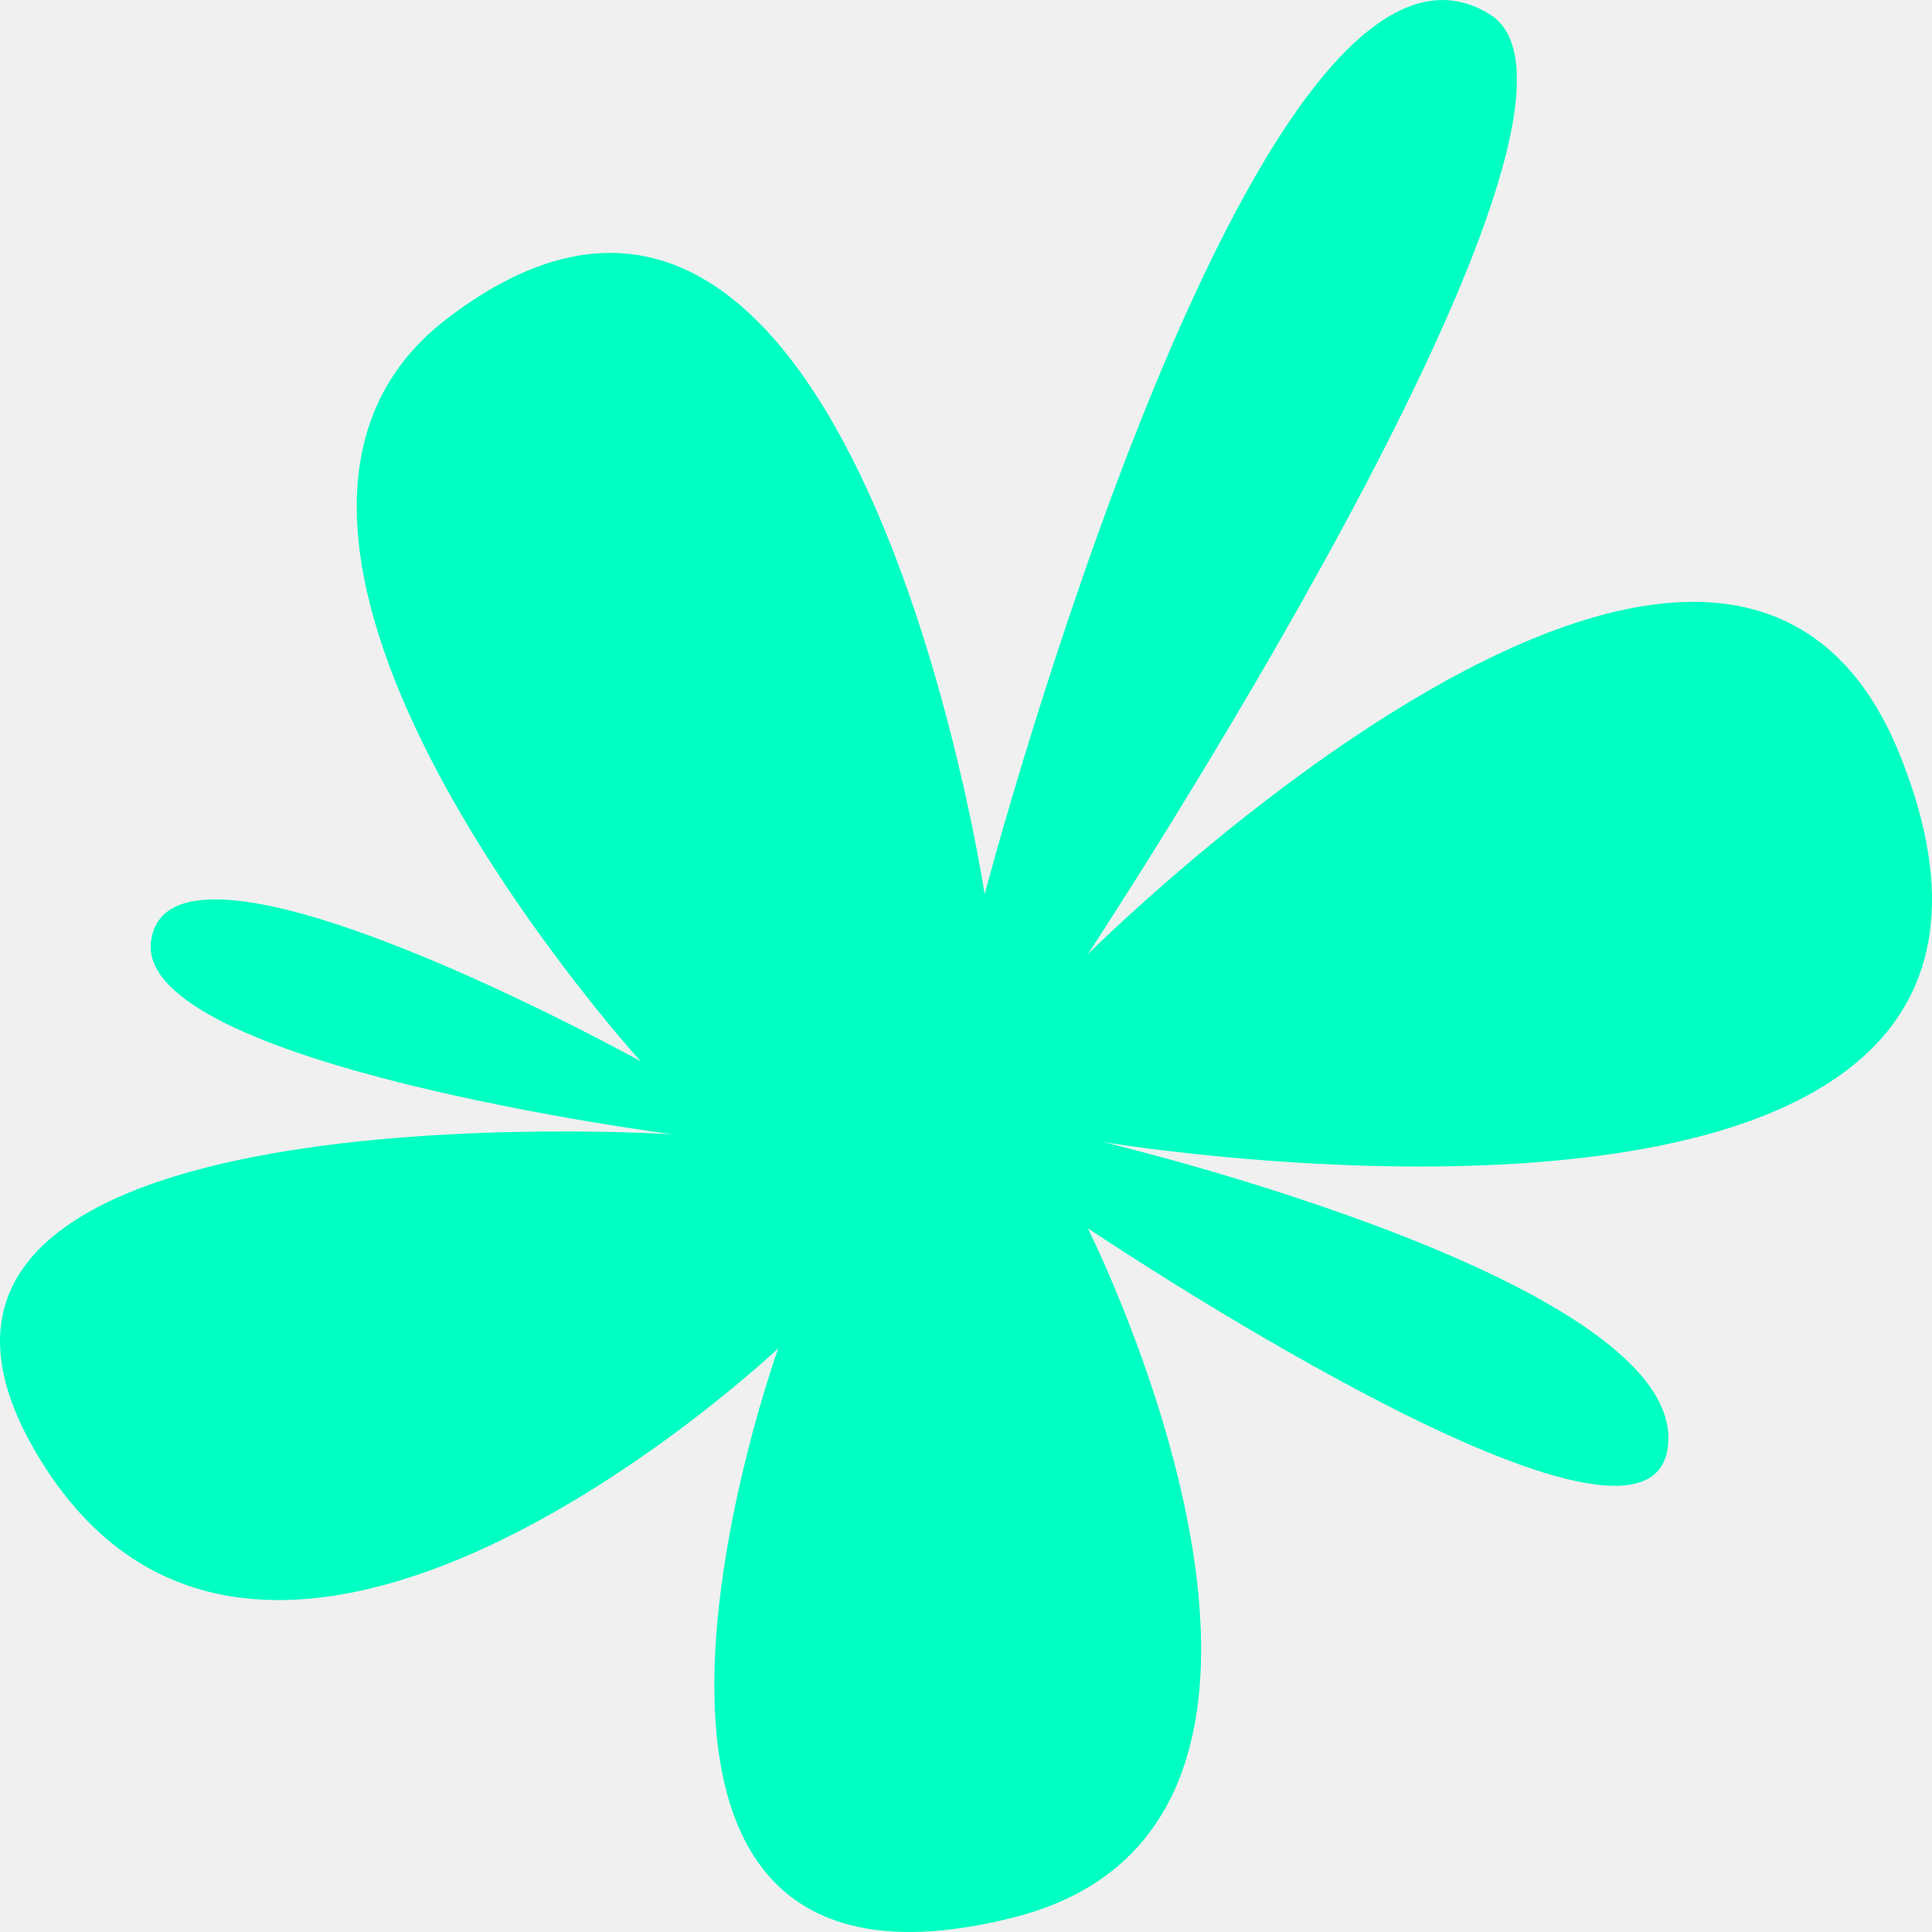
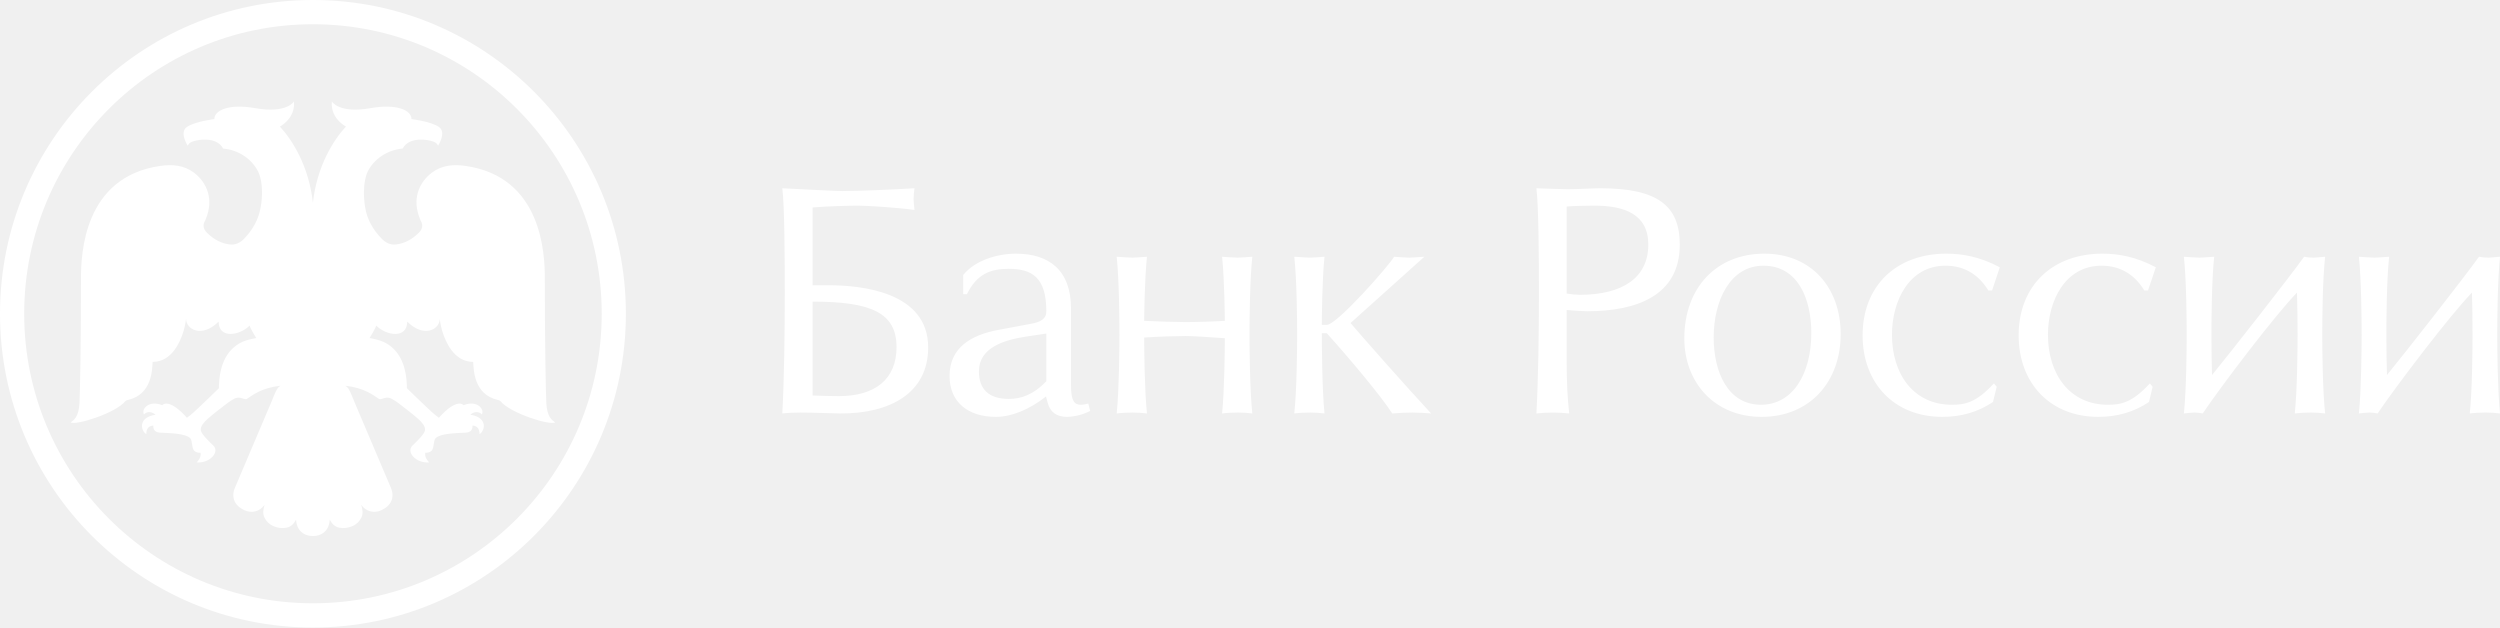
- <svg xmlns="http://www.w3.org/2000/svg" width="498" height="498" viewBox="0 0 498 498" fill="none">
-   <path d="M384.091 3.736c39.564 24.895-103.685 242.225-103.685 242.225s164.249-164.11 209.417-51.137c57.3 143.317-205.325 99.582-205.325 99.582s152.8 36.333 145.297 79.395c-6.738 38.667-149.39-57.192-149.39-57.192s77.032 153.279-19.099 177.632c-124.833 31.624-60.711-146.68-60.711-146.68s-133.7 126.495-191.682 26.241c-55.246-95.523 164.396-81.415 164.396-81.415s-138.565-17.963-134.382-49.79c4.775-36.334 126.197 30.95 126.197 30.95s-123.052-135.294-50.003-191.335c104.368-80.069 138.681 148.273 138.681 148.273s69.858-264.774 130.289-226.749z" fill="#00FFC2" />
+ <svg xmlns="http://www.w3.org/2000/svg" width="247" height="62" viewBox="0 0 247 62" fill="none">
+   <path fill-rule="evenodd" clip-rule="evenodd" d="M30.915 59.605C46.675 59.605 59.449 46.798 59.449 31C59.449 15.2 46.675 2.395 30.915 2.395C15.16 2.395 2.39 15.2 2.39 31C2.39 46.797 15.16 59.605 30.915 59.605ZM30.915 0C47.998 0 61.837 13.88 61.837 31C61.837 48.12 47.995 62 30.915 62C13.844 62 0 48.12 0 31C0 13.88 13.842 0 30.915 0ZM30.915 52.958C29.899 52.958 29.286 52.278 29.249 51.346C29.026 51.766 28.739 52.05 28.307 52.137C27.878 52.217 27.434 52.166 27.034 51.99C26.639 51.831 26.317 51.53 26.132 51.145C25.939 50.752 26.003 50.348 26.141 49.876C25.662 50.561 24.854 50.739 24.143 50.409C23.168 49.954 22.813 49.129 23.213 48.187C24.417 45.335 25.615 42.535 26.824 39.687C26.933 39.428 27.026 39.161 27.147 38.904C27.255 38.675 27.323 38.507 27.425 38.369C27.502 38.265 27.598 38.178 27.709 38.112C25.838 38.317 24.939 39.052 24.444 39.378C24.313 39.466 24.32 39.478 23.815 39.321C23.591 39.256 23.35 39.282 23.145 39.393C22.916 39.515 22.696 39.654 22.489 39.81C21.818 40.332 21.134 40.836 20.5 41.399C20.204 41.663 19.779 42.111 19.837 42.517C19.884 42.892 20.803 43.763 21.079 44.023C21.731 44.637 20.744 45.795 19.429 45.685C19.779 45.318 19.862 45.007 19.817 44.73C19.687 44.729 19.436 44.754 19.199 44.542C18.916 44.287 19.042 43.536 18.78 43.28C18.317 42.83 16.802 42.789 15.898 42.75C15.517 42.735 15.12 42.633 15.148 42.042C14.573 42.081 14.453 42.508 14.453 42.892C13.958 42.613 13.535 41.275 15.362 40.972C15.053 40.691 14.541 40.589 14.226 40.946C13.928 40.455 14.68 39.49 16.032 40.034C16.028 40.03 16.64 39.232 18.468 41.274C18.699 41.101 18.928 40.93 19.137 40.737C19.845 40.095 21.628 38.356 21.628 38.356C21.628 37.378 21.775 35.485 23.07 34.349C23.622 33.865 24.151 33.608 25.319 33.397C25.319 33.397 24.754 32.515 24.665 32.168C23.646 33.183 21.6 33.486 21.6 31.774C19.931 33.436 18.381 32.54 18.381 31.496C18.323 32.025 18.203 32.545 18.025 33.046C17.815 33.607 17.051 35.755 15.079 35.755C15.034 36.501 15.03 38.957 12.673 39.507C12.571 39.53 12.441 39.565 12.377 39.642C11.425 40.823 7.468 42.063 6.984 41.729C7.29 41.509 7.775 41.218 7.853 39.832C7.901 38.918 8.002 34.172 8.002 27.488C8.002 25.122 8.258 17.457 15.862 16.389C17.016 16.227 18.151 16.311 19.134 17.038C20.471 18.035 21.13 19.712 20.343 21.612C20.317 21.681 20.298 21.748 20.262 21.808C19.994 22.261 20.104 22.651 20.452 22.997C21.086 23.626 21.826 24.051 22.716 24.154C23.277 24.219 23.743 23.972 24.115 23.587C24.968 22.711 25.547 21.682 25.756 20.473C26.152 18.176 25.538 17.024 25.503 16.952C24.884 15.714 23.57 14.808 22.047 14.678C21.35 13.379 19.348 13.893 19.348 13.893C18.847 14.002 18.67 14.144 18.546 14.39C18.546 14.39 17.667 13.057 18.494 12.523C19.324 11.987 21.175 11.766 21.175 11.766C21.175 10.898 22.616 10.222 25.218 10.686C28.366 11.246 29.043 10.02 29.043 10.02C29.176 11.52 28.023 12.295 27.654 12.505C28.849 13.796 30.517 16.377 30.915 20.039C31.314 16.377 32.982 13.796 34.176 12.505C33.807 12.295 32.656 11.52 32.787 10.02C32.787 10.02 33.463 11.246 36.611 10.686C39.215 10.222 40.656 10.898 40.656 11.766C40.656 11.766 42.507 11.985 43.336 12.523C44.164 13.057 43.284 14.39 43.284 14.39C43.159 14.144 42.983 14.003 42.481 13.893C42.481 13.893 40.48 13.379 39.782 14.678C38.259 14.808 36.947 15.714 36.328 16.952C36.294 17.024 35.715 18.166 36.074 20.473C36.263 21.684 36.862 22.711 37.716 23.587C38.088 23.972 38.553 24.218 39.115 24.154C40.004 24.051 40.745 23.625 41.379 22.997C41.726 22.651 41.836 22.261 41.569 21.808C41.532 21.748 41.513 21.681 41.488 21.612C40.7 19.713 41.36 18.034 42.698 17.04C43.679 16.312 44.815 16.226 45.968 16.389C53.573 17.457 53.828 25.122 53.828 27.488C53.828 34.172 53.93 38.918 53.977 39.832C54.054 41.218 54.539 41.509 54.847 41.729C54.362 42.064 50.405 40.823 49.453 39.642C49.388 39.565 49.26 39.53 49.158 39.507C46.801 38.957 46.797 36.501 46.752 35.755C44.78 35.755 44.015 33.607 43.805 33.046C43.626 32.545 43.507 32.025 43.449 31.496C43.449 32.54 41.9 33.436 40.231 31.774C40.231 33.486 38.183 33.183 37.166 32.168C37.076 32.515 36.51 33.397 36.51 33.397C37.68 33.608 38.208 33.865 38.761 34.349C40.055 35.486 40.202 37.378 40.202 38.356C40.202 38.356 41.986 40.095 42.694 40.737C42.902 40.93 43.131 41.101 43.363 41.274C45.189 39.232 45.802 40.03 45.798 40.034C47.15 39.49 47.901 40.456 47.605 40.944C47.29 40.589 46.777 40.691 46.468 40.97C48.295 41.275 47.872 42.613 47.378 42.892C47.378 42.508 47.257 42.081 46.683 42.042C46.711 42.633 46.312 42.735 45.932 42.75C45.027 42.789 43.513 42.83 43.05 43.28C42.788 43.536 42.915 44.287 42.631 44.542C42.395 44.754 42.144 44.729 42.013 44.73C41.969 45.007 42.052 45.318 42.402 45.686C41.086 45.795 40.099 44.637 40.752 44.023C41.025 43.764 41.946 42.892 41.993 42.517C42.052 42.111 41.626 41.663 41.33 41.399C40.696 40.836 40.013 40.332 39.341 39.81C39.134 39.654 38.914 39.515 38.685 39.393C38.48 39.282 38.24 39.256 38.016 39.321C37.511 39.478 37.518 39.466 37.386 39.379C36.891 39.052 35.992 38.317 34.121 38.113C34.248 38.191 34.334 38.273 34.405 38.369C34.508 38.507 34.576 38.675 34.683 38.904C34.804 39.162 34.898 39.428 35.007 39.687C36.216 42.535 37.413 45.335 38.617 48.186C39.018 49.129 38.662 49.955 37.688 50.407C36.975 50.739 36.167 50.562 35.69 49.878C35.828 50.348 35.892 50.752 35.698 51.145C35.514 51.53 35.192 51.831 34.797 51.99C34.397 52.166 33.953 52.217 33.524 52.137C33.09 52.05 32.803 51.766 32.581 51.346C32.544 52.278 31.931 52.96 30.915 52.96V52.958ZM80.284 39.075C81.148 39.112 82.012 39.132 82.876 39.138C86.481 39.138 88.578 37.451 88.578 34.3C88.578 30.903 86.082 29.801 80.284 29.801V39.075ZM83.186 18.875C84.889 18.875 88.365 18.723 90.35 18.6C90.299 18.965 90.269 19.333 90.26 19.702C90.26 19.916 90.325 20.407 90.35 20.743C88.578 20.497 85.65 20.317 84.739 20.317C84.101 20.317 81.626 20.375 80.284 20.497V28.182H81.838C85.016 28.182 91.703 28.793 91.703 34.33C91.703 38.828 87.946 40.879 83.005 40.85C82.452 40.85 80.38 40.76 79.059 40.76C78.484 40.76 77.782 40.788 77.292 40.85C77.478 37.483 77.536 32.829 77.536 28.973C77.536 25.517 77.51 20.284 77.292 18.601C79.247 18.693 82.476 18.875 83.186 18.875ZM103.377 32.954L101.359 33.258C99.162 33.596 96.717 34.36 96.717 36.69C96.717 38.462 97.698 39.413 99.677 39.413C100.902 39.413 102.122 38.983 103.377 37.669V32.954ZM95.163 27.17C96.356 25.703 98.549 25.062 100.386 25.062C103.589 25.062 105.815 26.65 105.815 30.474V38.064C105.815 39.626 106.15 39.991 106.789 39.991C107.008 39.991 107.342 39.929 107.523 39.867L107.705 40.603C106.993 40.965 106.212 41.164 105.415 41.187C104.409 41.187 103.771 40.727 103.525 39.839L103.345 39.17C101.695 40.485 99.895 41.187 98.4 41.187C95.621 41.187 93.816 39.716 93.816 37.146C93.816 34.392 95.866 33.105 98.671 32.587L101.779 32.006C102.824 31.822 103.377 31.515 103.377 30.752C103.377 27.414 101.971 26.559 99.652 26.559C97.851 26.559 96.504 27.078 95.531 29.07H95.163V27.17ZM111.89 25.456C112.224 25.456 112.864 25.395 113.32 25.366C113.076 27.688 113.045 31.544 113.045 31.699C114.328 31.761 116.184 31.822 117.169 31.822C118.175 31.822 120.099 31.761 121.013 31.699C121.013 31.514 120.981 27.661 120.743 25.366C121.254 25.395 121.929 25.456 122.291 25.456C122.632 25.456 123.271 25.395 123.729 25.366C123.485 27.661 123.451 31.514 123.451 33.105C123.451 34.392 123.483 38.523 123.729 40.85C123.263 40.79 122.793 40.759 122.323 40.76C121.807 40.76 121.195 40.789 120.742 40.85C120.981 38.523 121.013 34.392 121.013 33.415C119.673 33.319 117.841 33.198 117.138 33.198C116.307 33.198 114.27 33.258 113.045 33.351C113.045 34.392 113.077 38.523 113.32 40.85C112.854 40.79 112.385 40.76 111.915 40.76C111.4 40.76 110.787 40.789 110.329 40.85C110.569 38.523 110.601 34.392 110.601 33.105C110.601 31.544 110.569 27.661 110.329 25.366C110.845 25.395 111.522 25.456 111.89 25.456ZM129.434 25.456C129.765 25.456 130.41 25.395 130.861 25.366C130.622 27.661 130.596 31.544 130.596 32.099H131.085C132.092 32.099 137.25 26.22 137.74 25.366C138.164 25.395 138.863 25.456 139.231 25.456C139.54 25.456 140.273 25.395 140.726 25.366L133.433 31.915C134.354 33.015 139.197 38.493 141.396 40.85C140.789 40.799 140.181 40.769 139.572 40.76C139.017 40.76 138.191 40.789 137.552 40.85C136.425 39.075 132.975 35.005 131.085 32.922H130.596C130.596 34.055 130.622 38.523 130.861 40.85C130.397 40.789 129.929 40.759 129.461 40.76C128.951 40.76 128.338 40.789 127.875 40.85C128.126 38.523 128.158 34.392 128.158 33.105C128.158 31.544 128.126 27.661 127.875 25.366C128.398 25.395 129.068 25.456 129.434 25.456ZM156.071 29.128C160.345 29.128 162.853 27.416 162.853 24.17C162.853 21.141 160.468 20.317 157.508 20.317C156.992 20.317 155.219 20.345 154.788 20.407V29.003C155.161 29.07 155.767 29.128 156.071 29.128ZM154.883 18.694C155.948 18.694 157.327 18.6 158.115 18.6C163.762 18.6 165.962 20.317 165.962 24.17C165.962 29.161 161.777 30.751 156.81 30.751C156.135 30.732 155.461 30.691 154.788 30.628V35.921C154.788 37.451 154.852 39.318 155.039 40.85C153.961 40.731 152.874 40.731 151.797 40.85C151.982 37.482 152.047 32.83 152.047 28.975C152.047 25.518 152.014 20.284 151.796 18.6C152.807 18.63 154.181 18.694 154.883 18.694ZM169.311 33.351C169.311 36.809 170.748 39.99 173.981 39.99C177.094 39.99 178.957 36.991 178.957 32.891C178.957 29.587 177.674 26.252 174.225 26.252C170.929 26.252 169.311 29.71 169.311 33.351ZM181.859 33.015C181.859 37.697 178.829 41.186 174.044 41.186C169.343 41.186 166.41 37.73 166.41 33.444C166.41 28.365 169.647 25.061 174.315 25.061C178.957 25.061 181.859 28.426 181.859 33.015ZM196.818 28.7H196.45C195.38 26.956 193.89 26.252 192.207 26.252C188.635 26.252 186.926 29.711 186.926 33.076C186.926 36.962 189.062 39.991 192.847 39.991C194.102 39.991 195.23 39.81 196.998 37.879L197.275 38.217L196.908 39.716C195.437 40.698 193.799 41.187 191.904 41.187C187.139 41.187 184.025 37.851 184.025 33.138C184.025 28.21 187.383 25.062 192.297 25.062C193.89 25.062 195.625 25.366 197.578 26.407L196.818 28.7ZM212.223 28.7H211.86C210.796 26.956 209.3 26.252 207.624 26.252C204.046 26.252 202.337 29.711 202.337 33.076C202.337 36.962 204.484 39.991 208.262 39.991C209.507 39.991 210.642 39.81 212.41 37.879L212.68 38.217L212.32 39.716C210.854 40.698 209.205 41.187 207.315 41.187C202.555 41.187 199.442 37.851 199.442 33.138C199.442 28.21 202.8 25.062 207.714 25.062C209.3 25.062 211.041 25.366 212.995 26.407L212.223 28.7ZM216.748 40.76C216.561 40.76 216.013 40.818 215.769 40.85C216.013 38.523 216.045 34.392 216.045 33.105C216.045 31.543 216.013 27.661 215.769 25.366C216.29 25.395 216.955 25.456 217.323 25.456C217.657 25.456 218.297 25.395 218.761 25.366C218.517 27.661 218.49 31.514 218.49 33.105C218.49 34.392 218.515 36.195 218.547 37.053C220.224 35.005 226.208 27.386 227.645 25.366C227.975 25.424 228.188 25.456 228.555 25.456C228.735 25.456 229.374 25.395 229.722 25.366C229.471 27.661 229.439 31.514 229.439 33.105C229.439 34.392 229.471 38.523 229.722 40.849C229.255 40.789 228.786 40.759 228.315 40.758C227.793 40.758 227.187 40.788 226.724 40.849C226.969 38.524 227.001 34.391 227.001 33.105C227.002 31.708 226.982 30.31 226.942 28.913C224.86 31.026 219.367 38.248 217.631 40.849C217.341 40.786 217.045 40.756 216.748 40.758V40.76ZM234.034 40.76C233.708 40.777 233.382 40.807 233.059 40.85C233.298 38.523 233.33 34.392 233.33 33.105C233.33 31.543 233.298 27.661 233.06 25.366C233.575 25.395 234.241 25.456 234.608 25.456C234.943 25.456 235.588 25.395 236.046 25.366C235.801 27.661 235.773 31.514 235.773 33.105C235.773 34.392 235.8 36.195 235.832 37.053C237.51 35.005 243.487 27.386 244.925 25.366C245.259 25.424 245.473 25.456 245.841 25.456C246.021 25.456 246.666 25.395 247.001 25.366C246.761 27.661 246.729 31.514 246.729 33.105C246.729 34.392 246.761 38.523 247.001 40.849C246.535 40.788 246.065 40.758 245.595 40.758C245.079 40.758 244.467 40.788 244.014 40.849C244.259 38.524 244.286 34.391 244.286 33.105C244.286 31.515 244.26 29.558 244.228 28.913C242.151 31.026 236.652 38.248 234.911 40.849C234.623 40.786 234.329 40.755 234.034 40.758V40.76Z" fill="white" />
</svg>
